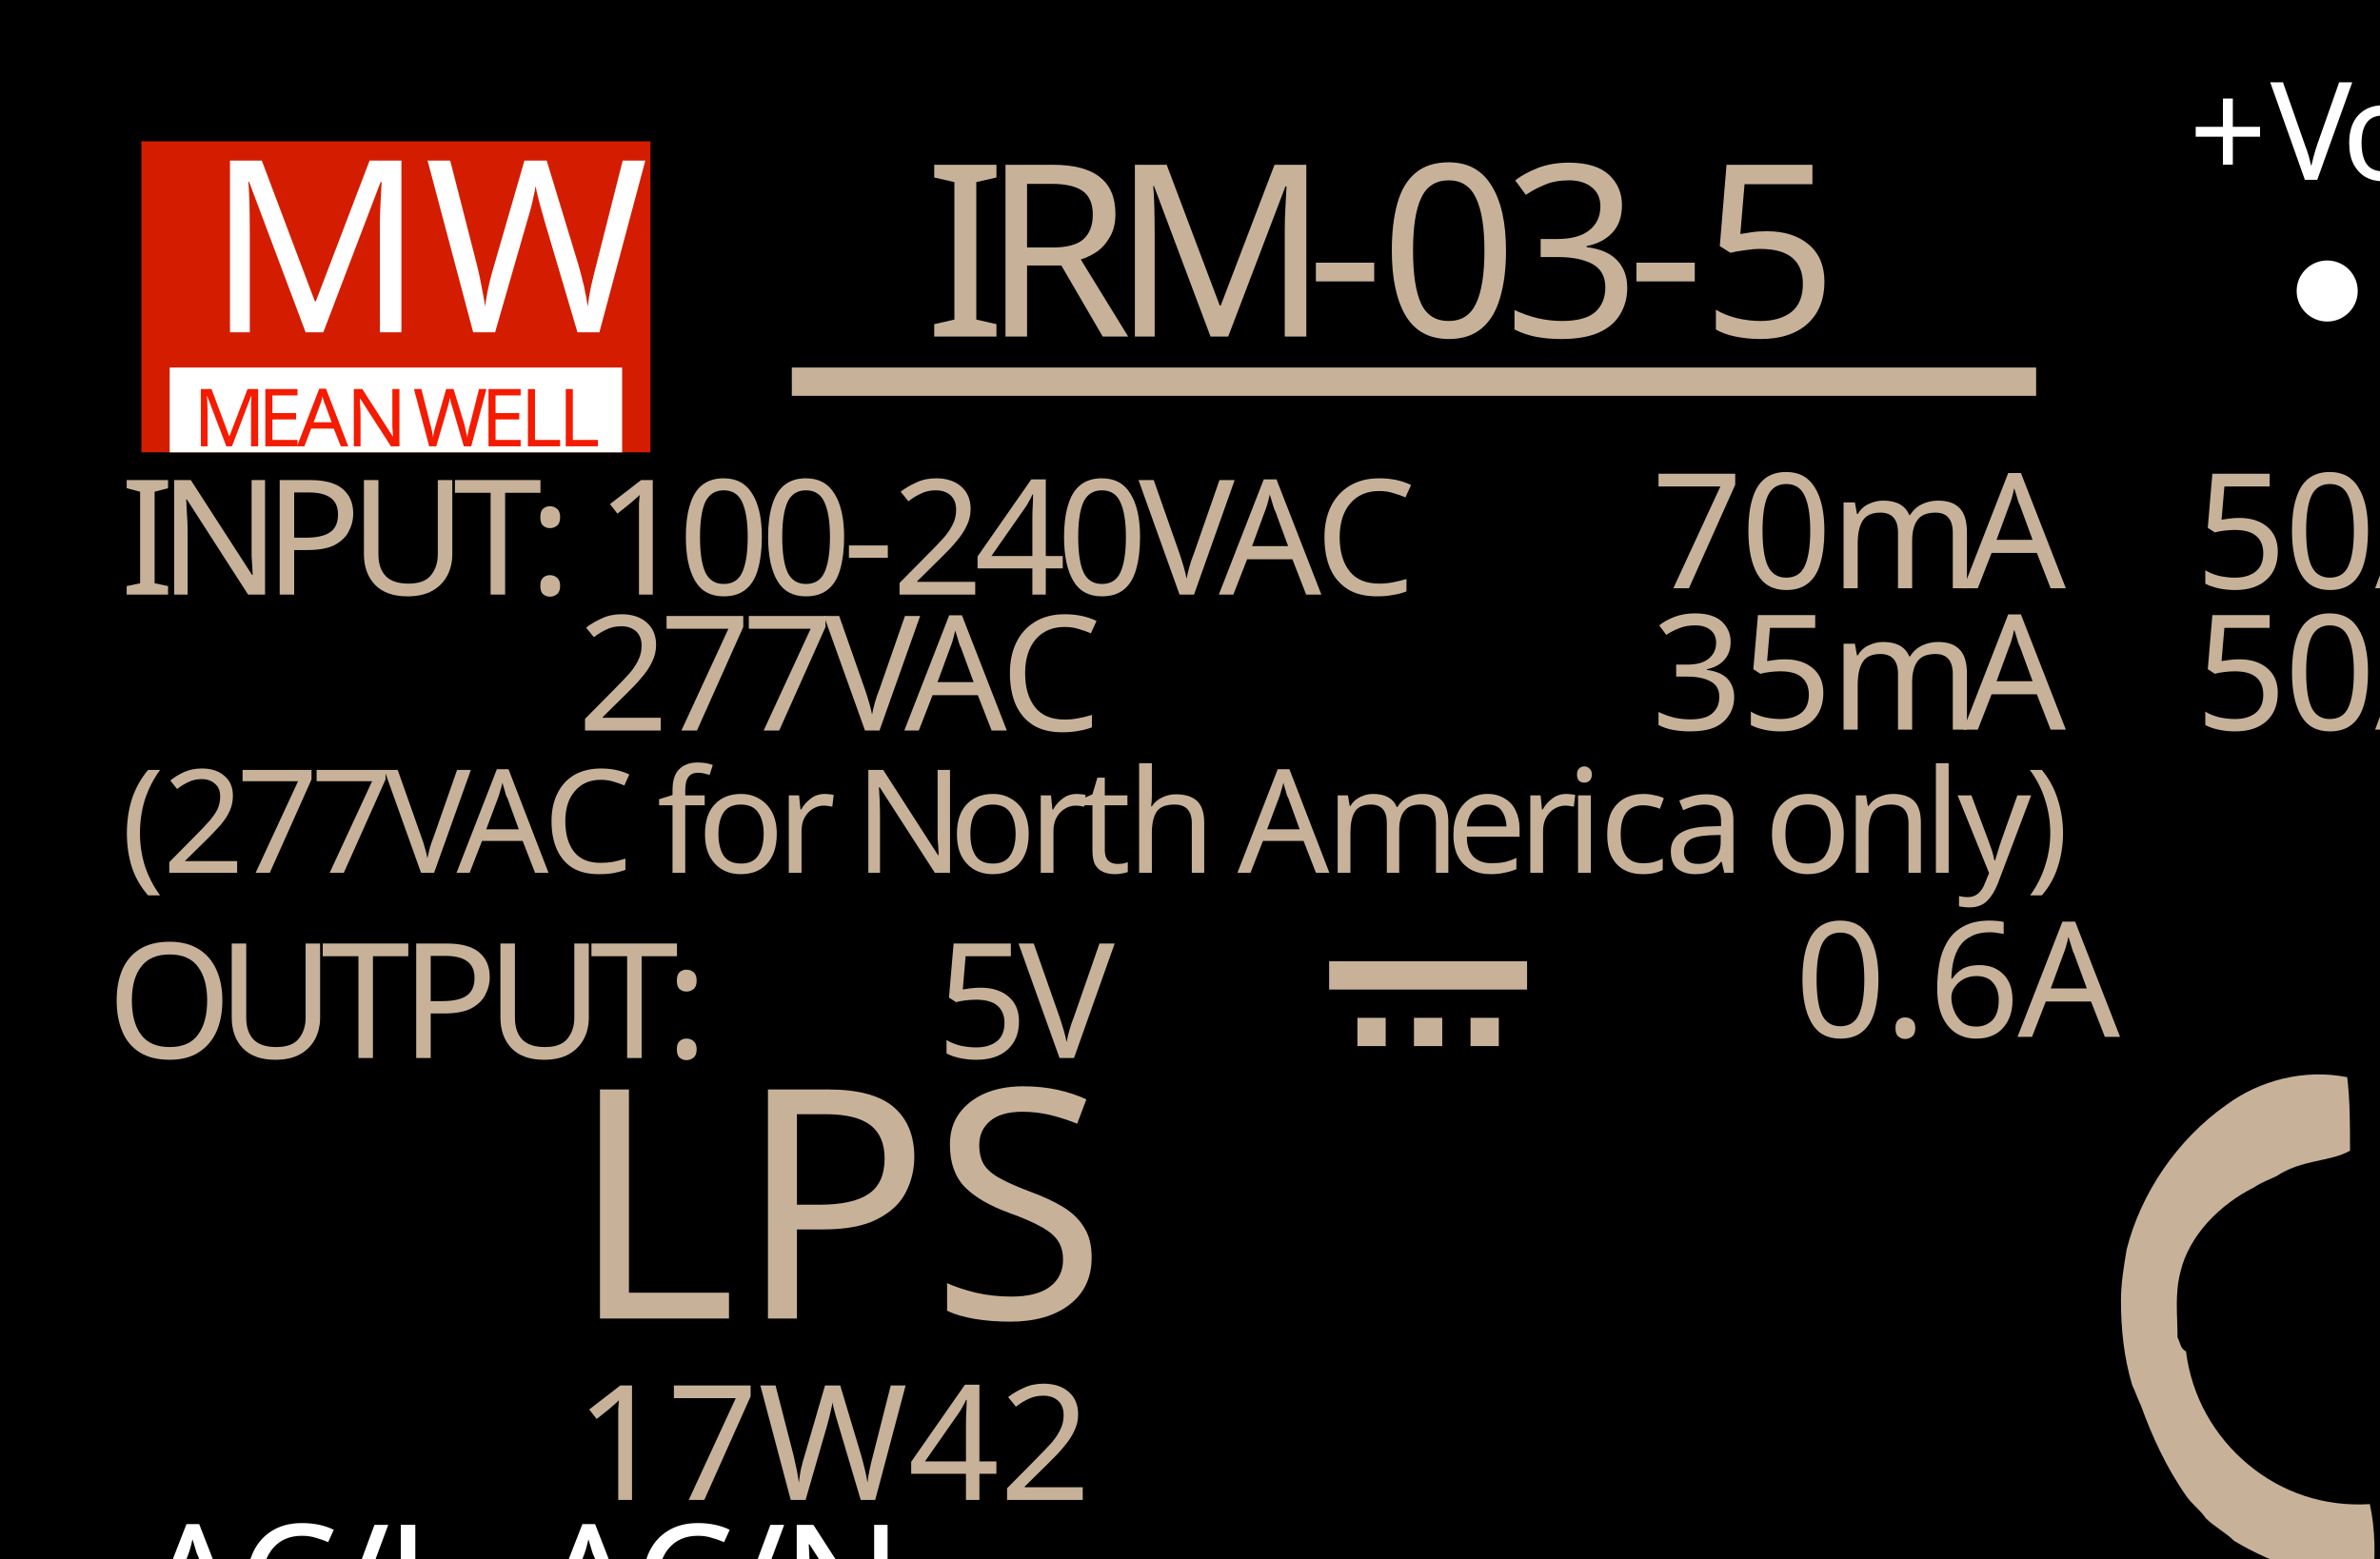
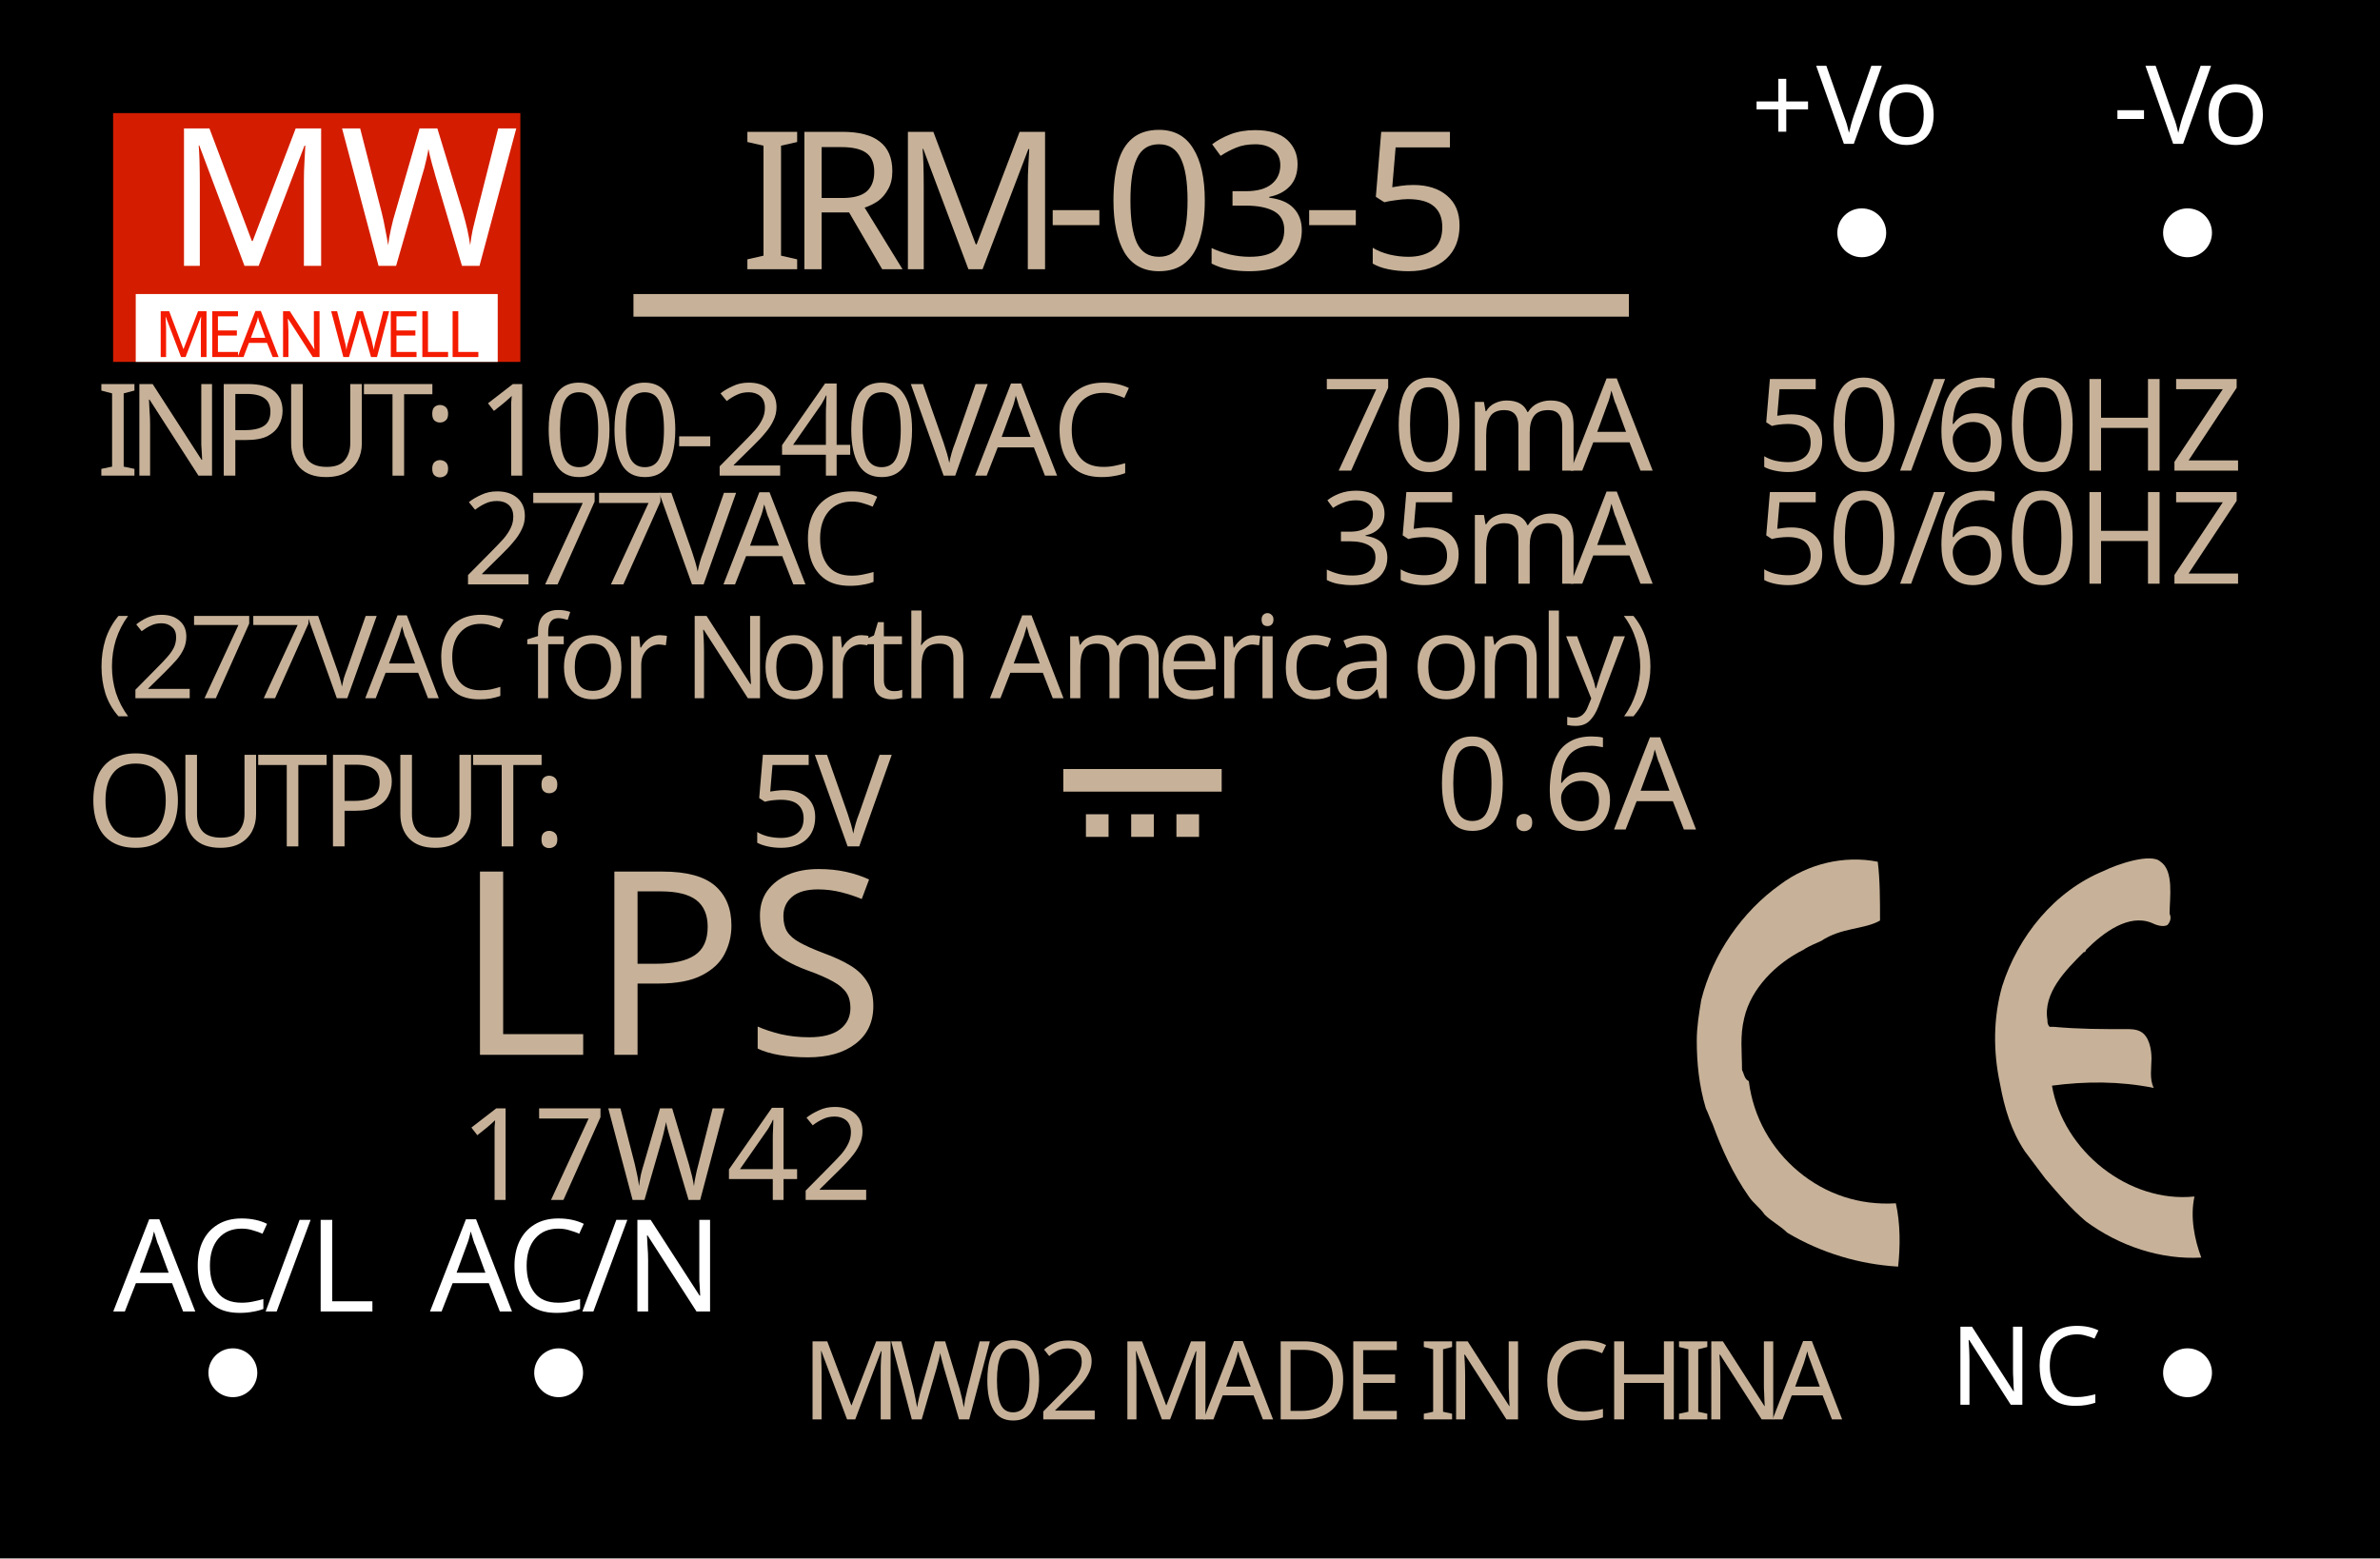
- <svg xmlns="http://www.w3.org/2000/svg" version="1.2" baseProfile="tiny" id="Layer_1" x="0px" y="0px" viewBox="0 0 105.2 68.9" xml:space="preserve">
+ <svg xmlns="http://www.w3.org/2000/svg" version="1.2" baseProfile="tiny" id="Layer_1" x="0px" y="0px" viewBox="0 0 131.5 86.125" width="131.5" height="86.125" xml:space="preserve">
  <rect width="131.5" height="86.125" />
  <g>
    <g>
      <circle id="connector5voplus" fill="#FFFFFF" cx="102.866" cy="12.866" r="1.35" />
      <path display="none" fill="#FF0000" d="M101.875,13.75c-1.25,0-2.25-1-2.25-2.25s1-2.25,2.25-2.25s2.25,1,2.25,2.25    S103.125,13.75,101.875,13.75z" />
    </g>
    <g>
      <circle id="connector4vominus" fill="#FFFFFF" cx="120.866" cy="12.866" r="1.35" />
      <path display="none" fill="#FF0000" d="M120,13.75c-1.25,0-2.25-1-2.25-2.25s1-2.25,2.25-2.25s2.25,1,2.25,2.25    S121.25,13.75,120,13.75z" />
    </g>
    <g>
      <circle id="connector3nc" fill="#FFFFFF" cx="120.866" cy="75.866" r="1.35" />
      <path display="none" fill="#FF0000" d="M120,77c-1,0-1.75-0.75-1.75-1.75S119,73.5,120,73.5s1.75,0.75,1.75,1.75    C121.75,76.25,121,77,120,77z" />
    </g>
    <g>
      <circle id="connector2acl" fill="#FFFFFF" cx="12.866" cy="75.866" r="1.35" />
      <path display="none" fill="#FF0000" d="M11.5,77c-1,0-1.75-0.75-1.75-1.75s0.75-1.75,1.75-1.75s1.75,0.75,1.75,1.75    C13.25,76.25,12.5,77,11.5,77z" />
    </g>
    <g>
      <circle id="connector1acn" fill="#FFFFFF" cx="30.866" cy="75.866" r="1.35" />
      <path display="none" fill="#FF0000" d="M29.25,77c-0.875,0-1.75-0.5-1.75-1.75s0.875-1.75,1.75-1.75S31,74,31,75.25    S30.125,77,29.25,77z" />
    </g>
  </g>
  <g id="silkscreen">
    <g id="Pin_Labels">
      <g transform="matrix(1 0 0 1 76.4063 5.3604)">
        <text transform="matrix(1 0 0 1 20.3511 2.5902)" fill="#FFFFFF" font-family="'DroidSans'" font-size="6.024px">+</text>
      </g>
      <g transform="matrix(1 0 0 1 79.2783 5.3604)">
        <text transform="matrix(1 0 0 1 21.0699 2.5902)" fill="#FFFFFF" font-family="'DroidSans'" font-size="6.024px">V</text>
      </g>
      <g transform="matrix(1 0 0 1 81.8086 5.3604)">
        <text transform="matrix(1 0 0 1 21.7017 2.5902)" fill="#FFFFFF" font-family="'DroidSans'" font-size="6.024px">o</text>
      </g>
      <g transform="matrix(1 0 0 1 90.4063 5.3604)">
        <text transform="matrix(1 0 0 1 26.3511 2.5902)" fill="#FFFFFF" font-family="'DroidSans'" font-size="6.024px">-</text>
      </g>
      <g transform="matrix(1 0 0 1 91.833 5.3604)">
        <text transform="matrix(1 0 0 1 26.7086 2.5902)" fill="#FFFFFF" font-family="'DroidSans'" font-size="6.024px">V</text>
      </g>
      <g transform="matrix(1 0 0 1 94.3623 5.3604)">
        <text transform="matrix(1 0 0 1 27.3404 2.5902)" fill="#FFFFFF" font-family="'DroidSans'" font-size="6.024px">o</text>
      </g>
      <g transform="matrix(1 0 0 1 5.0063 57.9834)">
        <text transform="matrix(1 0 0 1 1.2516 14.4956)" fill="#FFFFFF" font-family="'DroidSans'" font-size="7.087px">A</text>
      </g>
      <g transform="matrix(1 0 0 1 8.3911 57.9834)">
        <text transform="matrix(1 0 0 1 2.0978 14.4956)" fill="#FFFFFF" font-family="'DroidSans'" font-size="7.087px">C</text>
      </g>
      <g transform="matrix(1 0 0 1 11.6792 57.9834)">
        <text transform="matrix(1 0 0 1 2.92 14.4956)" fill="#FFFFFF" font-family="'DroidSans'" font-size="7.087px">/</text>
      </g>
      <g transform="matrix(1 0 0 1 13.6235 57.9834)">
        <text transform="matrix(1 0 0 1 3.4059 14.4956)" fill="#FFFFFF" font-family="'DroidSans'" font-size="7.087px">L</text>
      </g>
      <g transform="matrix(1 0 0 1 19.0063 57.9834)">
        <text transform="matrix(1 0 0 1 4.7516 14.4956)" fill="#FFFFFF" font-family="'DroidSans'" font-size="7.087px">A</text>
      </g>
      <g transform="matrix(1 0 0 1 22.3911 57.9834)">
        <text transform="matrix(1 0 0 1 5.5978 14.4956)" fill="#FFFFFF" font-family="'DroidSans'" font-size="7.087px">C</text>
      </g>
      <g transform="matrix(1 0 0 1 25.6792 57.9834)">
        <text transform="matrix(1 0 0 1 6.42 14.4956)" fill="#FFFFFF" font-family="'DroidSans'" font-size="7.087px">/</text>
      </g>
      <g transform="matrix(1 0 0 1 27.6235 57.9834)">
        <text transform="matrix(1 0 0 1 6.9059 14.4956)" fill="#FFFFFF" font-family="'DroidSans'" font-size="7.087px">N</text>
      </g>
      <g transform="matrix(1 0 0 1 84.1914 63.1064)">
        <text transform="matrix(1 0 0 1 23.5475 14.5269)" fill="#FFFFFF" font-family="'DroidSans'" font-size="6.024px">NC</text>
      </g>
    </g>
    <g>
      <g transform="matrix(1 0 0 1 4.2549 21.0298)">
        <text transform="matrix(1 0 0 1 1.0636 5.2577)" fill="#C7B299" font-family="'DroidSans'" font-size="7.087px">I</text>
      </g>
      <g transform="matrix(1 0 0 1 5.6099 21.0298)">
        <text transform="matrix(1 0 0 1 1.4024 5.2577)" fill="#C7B299" font-family="'DroidSans'" font-size="7.087px">N</text>
      </g>
      <g transform="matrix(1 0 0 1 9.3403 21.0298)">
        <text transform="matrix(1 0 0 1 2.3351 5.2577)" fill="#C7B299" font-family="'DroidSans'" font-size="7.087px">P</text>
      </g>
      <g transform="matrix(1 0 0 1 12.3564 21.0298)">
        <text transform="matrix(1 0 0 1 3.089 5.2577)" fill="#C7B299" font-family="'DroidSans'" font-size="7.087px">U</text>
      </g>
      <g transform="matrix(1 0 0 1 16.0244 21.0298)">
        <text transform="matrix(1 0 0 1 4.006 5.2577)" fill="#C7B299" font-family="'DroidSans'" font-size="7.087px">T</text>
      </g>
      <g transform="matrix(1 0 0 1 18.6943 21.0298)">
        <text transform="matrix(1 0 0 1 4.6735 5.2577)" fill="#C7B299" font-family="'DroidSans'" font-size="7.087px">:</text>
      </g>
      <g transform="matrix(1 0 0 1 19.8682 21.0298)">
		</g>
      <g transform="matrix(1 0 0 1 21.0698 21.0298)">
        <text transform="matrix(1 0 0 1 5.2677 5.2577)" fill="#C7B299" font-family="'DroidSans'" font-size="7.087px">1</text>
      </g>
      <g transform="matrix(1 0 0 1 23.978 21.0298)">
        <text transform="matrix(1 0 0 1 5.9943 5.2577)" fill="#C7B299" font-family="'DroidSans'" font-size="7.087px">0</text>
      </g>
      <g transform="matrix(1 0 0 1 26.8862 21.0298)">
        <text transform="matrix(1 0 0 1 6.7218 5.2577)" fill="#C7B299" font-family="'DroidSans'" font-size="7.087px">0</text>
      </g>
      <g transform="matrix(1 0 0 1 29.7944 21.0298)">
        <text transform="matrix(1 0 0 1 7.4484 5.2577)" fill="#C7B299" font-family="'DroidSans'" font-size="7.087px">-</text>
      </g>
      <g transform="matrix(1 0 0 1 31.5352 21.0298)">
        <text transform="matrix(1 0 0 1 7.8838 5.2577)" fill="#C7B299" font-family="'DroidSans'" font-size="7.087px">2</text>
      </g>
      <g transform="matrix(1 0 0 1 34.4434 21.0298)">
        <text transform="matrix(1 0 0 1 8.6109 5.2577)" fill="#C7B299" font-family="'DroidSans'" font-size="7.087px">4</text>
      </g>
      <g transform="matrix(1 0 0 1 37.3516 21.0298)">
        <text transform="matrix(1 0 0 1 9.3379 5.2577)" fill="#C7B299" font-family="'DroidSans'" font-size="7.087px">0</text>
      </g>
      <g transform="matrix(1 0 0 1 40.2598 21.0298)">
        <text transform="matrix(1 0 0 1 10.065 5.2577)" fill="#C7B299" font-family="'DroidSans'" font-size="7.087px">V</text>
      </g>
      <g transform="matrix(1 0 0 1 43.1001 21.0298)">
        <text transform="matrix(1 0 0 1 10.775 5.2577)" fill="#C7B299" font-family="'DroidSans'" font-size="7.087px">A</text>
      </g>
      <g transform="matrix(1 0 0 1 46.4849 21.0298)">
        <text transform="matrix(1 0 0 1 11.6212 5.2577)" fill="#C7B299" font-family="'DroidSans'" font-size="7.087px">C</text>
      </g>
      <g transform="matrix(1 0 0 1 32.6982 11.9033)">
        <text transform="matrix(1 0 0 1 8.1745 2.976)" fill="#C7B299" font-family="'DroidSans'" font-size="10.63px">I</text>
      </g>
      <g transform="matrix(1 0 0 1 34.7305 11.9033)">
        <text transform="matrix(1 0 0 1 8.6827 2.976)" fill="#C7B299" font-family="'DroidSans'" font-size="10.63px">R</text>
      </g>
      <g transform="matrix(1 0 0 1 39.3057 11.9033)">
        <text transform="matrix(1 0 0 1 9.8267 2.976)" fill="#C7B299" font-family="'DroidSans'" font-size="10.63px">M</text>
      </g>
      <g transform="matrix(1 0 0 1 46.1938 11.9033)">
        <text transform="matrix(1 0 0 1 11.5485 2.976)" fill="#C7B299" font-family="'DroidSans'" font-size="10.63px">-</text>
      </g>
      <g transform="matrix(1 0 0 1 48.8042 11.9033)">
        <text transform="matrix(1 0 0 1 12.2013 2.976)" fill="#C7B299" font-family="'DroidSans'" font-size="10.63px">0</text>
      </g>
      <g transform="matrix(1 0 0 1 53.167 11.9033)">
        <text transform="matrix(1 0 0 1 13.2916 2.976)" fill="#C7B299" font-family="'DroidSans'" font-size="10.63px">3</text>
      </g>
      <g transform="matrix(1 0 0 1 57.5293 11.9033)">
        <text transform="matrix(1 0 0 1 14.3824 2.976)" fill="#C7B299" font-family="'DroidSans'" font-size="10.63px">-</text>
      </g>
      <g transform="matrix(1 0 0 1 60.1396 11.9033)">
        <text transform="matrix(1 0 0 1 15.0348 2.976)" fill="#C7B299" font-family="'DroidSans'" font-size="10.63px">5</text>
      </g>
      <rect x="35" y="16.25" fill="#C7B299" width="55" height="1.25" />
      <g>
        <rect x="6.25" y="6.25" fill="#D41D00" width="22.5" height="13.75" />
        <g transform="matrix(1 0 0 1 7.3076 11.7544)">
          <text transform="matrix(1 0 0 1 1.8268 2.9384)" fill="#FFFFFF" font-family="'DroidSans'" font-size="10.63px">MW</text>
        </g>
        <rect x="7.5" y="16.25" fill="#FFFFFF" width="20" height="3.75" />
        <g transform="matrix(1 0 0 1 6.8286 15.7856)">
          <text transform="matrix(1 0 0 1 1.7071 3.9463)" fill="#F41B00" font-family="'DroidSans'" font-size="3.543px">M</text>
        </g>
        <g transform="matrix(1 0 0 1 9.1074 15.7856)">
          <text transform="matrix(1 0 0 1 2.277 3.9463)" fill="#F41B00" font-family="'DroidSans'" font-size="3.543px">E</text>
        </g>
        <g transform="matrix(1 0 0 1 10.5024 15.7856)">
          <text transform="matrix(1 0 0 1 2.6256 3.9463)" fill="#F41B00" font-family="'DroidSans'" font-size="3.543px">A</text>
        </g>
        <g transform="matrix(1 0 0 1 12.2368 15.7856)">
          <text transform="matrix(1 0 0 1 3.0592 3.9463)" fill="#F41B00" font-family="'DroidSans'" font-size="3.543px">N</text>
        </g>
        <g transform="matrix(1 0 0 1 14.1021 15.7856)">
			</g>
        <g transform="matrix(1 0 0 1 14.6011 15.7856)">
          <text transform="matrix(1 0 0 1 3.6505 3.9463)" fill="#F41B00" font-family="'DroidSans'" font-size="3.543px">W</text>
        </g>
        <g transform="matrix(1 0 0 1 16.999 15.7856)">
          <text transform="matrix(1 0 0 1 4.2496 3.9463)" fill="#F41B00" font-family="'DroidSans'" font-size="3.543px">E</text>
        </g>
        <g transform="matrix(1 0 0 1 18.3936 15.7856)">
          <text transform="matrix(1 0 0 1 4.5982 3.9463)" fill="#F41B00" font-family="'DroidSans'" font-size="3.543px">L</text>
        </g>
        <g transform="matrix(1 0 0 1 19.7314 15.7856)">
          <text transform="matrix(1 0 0 1 4.9328 3.9463)" fill="#F41B00" font-family="'DroidSans'" font-size="3.543px">L</text>
        </g>
      </g>
      <g transform="matrix(1 0 0 1 58.3975 20.8066)">
        <text transform="matrix(1 0 0 1 14.5992 5.2017)" fill="#C7B299" font-family="'DroidSans'" font-size="7.087px">7</text>
      </g>
      <g transform="matrix(1 0 0 1 61.5503 20.8066)">
        <text transform="matrix(1 0 0 1 15.3878 5.2017)" fill="#C7B299" font-family="'DroidSans'" font-size="7.087px">0</text>
      </g>
      <g transform="matrix(1 0 0 1 64.7037 20.8066)">
        <text transform="matrix(1 0 0 1 16.1758 5.2017)" fill="#C7B299" font-family="'DroidSans'" font-size="7.087px">m</text>
      </g>
      <g transform="matrix(1 0 0 1 69.4258 20.8066)">
        <text transform="matrix(1 0 0 1 17.356 5.2017)" fill="#C7B299" font-family="'DroidSans'" font-size="7.087px">A</text>
      </g>
      <g transform="matrix(1 0 0 1 72.8946 20.8066)">
		</g>
      <g transform="matrix(1 0 0 1 74.4698 20.8066)">
		</g>
      <g transform="matrix(1 0 0 1 76.045 20.8066)">
		</g>
      <g transform="matrix(1 0 0 1 77.6202 20.8066)">
        <text transform="matrix(1 0 0 1 19.4048 5.2017)" fill="#C7B299" font-family="'DroidSans'" font-size="7.087px">5</text>
      </g>
      <g transform="matrix(1 0 0 1 80.773 20.8066)">
        <text transform="matrix(1 0 0 1 20.1934 5.2017)" fill="#C7B299" font-family="'DroidSans'" font-size="7.087px">0</text>
      </g>
      <g transform="matrix(1 0 0 1 83.9258 20.8066)">
        <text transform="matrix(1 0 0 1 20.981 5.2017)" fill="#C7B299" font-family="'DroidSans'" font-size="7.087px">/</text>
      </g>
      <g transform="matrix(1 0 0 1 85.501 20.8066)">
        <text transform="matrix(1 0 0 1 21.3756 5.2017)" fill="#C7B299" font-family="'DroidSans'" font-size="7.087px">6</text>
      </g>
      <g transform="matrix(1 0 0 1 88.6538 20.8066)">
        <text transform="matrix(1 0 0 1 22.1632 5.2017)" fill="#C7B299" font-family="'DroidSans'" font-size="7.087px">0</text>
      </g>
      <g transform="matrix(1 0 0 1 91.8072 20.8066)">
        <text transform="matrix(1 0 0 1 22.9522 5.2017)" fill="#C7B299" font-family="'DroidSans'" font-size="7.087px">H</text>
      </g>
      <g transform="matrix(1 0 0 1 95.9009 20.8066)">
        <text transform="matrix(1 0 0 1 23.9757 5.2017)" fill="#C7B299" font-family="'DroidSans'" font-size="7.087px">Z</text>
      </g>
      <g transform="matrix(1 0 0 1 58.3975 25.8066)">
        <text transform="matrix(1 0 0 1 14.5992 6.4517)" fill="#C7B299" font-family="'DroidSans'" font-size="7.087px">3</text>
      </g>
      <g transform="matrix(1 0 0 1 61.5503 25.8066)">
        <text transform="matrix(1 0 0 1 15.3878 6.4517)" fill="#C7B299" font-family="'DroidSans'" font-size="7.087px">5</text>
      </g>
      <g transform="matrix(1 0 0 1 64.7037 25.8066)">
        <text transform="matrix(1 0 0 1 16.1758 6.4517)" fill="#C7B299" font-family="'DroidSans'" font-size="7.087px">m</text>
      </g>
      <g transform="matrix(1 0 0 1 69.4258 25.8066)">
        <text transform="matrix(1 0 0 1 17.356 6.4517)" fill="#C7B299" font-family="'DroidSans'" font-size="7.087px">A</text>
      </g>
      <g transform="matrix(1 0 0 1 72.8946 25.8066)">
		</g>
      <g transform="matrix(1 0 0 1 74.4698 25.8066)">
		</g>
      <g transform="matrix(1 0 0 1 76.045 25.8066)">
		</g>
      <g transform="matrix(1 0 0 1 77.6202 25.8066)">
        <text transform="matrix(1 0 0 1 19.4048 6.4517)" fill="#C7B299" font-family="'DroidSans'" font-size="7.087px">5</text>
      </g>
      <g transform="matrix(1 0 0 1 80.773 25.8066)">
        <text transform="matrix(1 0 0 1 20.1934 6.4517)" fill="#C7B299" font-family="'DroidSans'" font-size="7.087px">0</text>
      </g>
      <g transform="matrix(1 0 0 1 83.9258 25.8066)">
        <text transform="matrix(1 0 0 1 20.981 6.4517)" fill="#C7B299" font-family="'DroidSans'" font-size="7.087px">/</text>
      </g>
      <g transform="matrix(1 0 0 1 85.501 25.8066)">
        <text transform="matrix(1 0 0 1 21.3756 6.4517)" fill="#C7B299" font-family="'DroidSans'" font-size="7.087px">6</text>
      </g>
      <g transform="matrix(1 0 0 1 88.6538 25.8066)">
        <text transform="matrix(1 0 0 1 22.1632 6.4517)" fill="#C7B299" font-family="'DroidSans'" font-size="7.087px">0</text>
      </g>
      <g transform="matrix(1 0 0 1 91.8072 25.8066)">
        <text transform="matrix(1 0 0 1 22.9522 6.4517)" fill="#C7B299" font-family="'DroidSans'" font-size="7.087px">H</text>
      </g>
      <g transform="matrix(1 0 0 1 95.9009 25.8066)">
        <text transform="matrix(1 0 0 1 23.9757 6.4517)" fill="#C7B299" font-family="'DroidSans'" font-size="7.087px">Z</text>
      </g>
      <g transform="matrix(1 0 0 1 20.4126 25.8379)">
        <text transform="matrix(1 0 0 1 5.1031 6.4594)" fill="#C7B299" font-family="'DroidSans'" font-size="7.087px">2</text>
      </g>
      <g transform="matrix(1 0 0 1 23.3208 25.8379)">
        <text transform="matrix(1 0 0 1 5.8302 6.4594)" fill="#C7B299" font-family="'DroidSans'" font-size="7.087px">7</text>
      </g>
      <g transform="matrix(1 0 0 1 26.229 25.8379)">
        <text transform="matrix(1 0 0 1 6.5572 6.4594)" fill="#C7B299" font-family="'DroidSans'" font-size="7.087px">7</text>
      </g>
      <g transform="matrix(1 0 0 1 29.1372 25.8379)">
        <text transform="matrix(1 0 0 1 7.2843 6.4594)" fill="#C7B299" font-family="'DroidSans'" font-size="7.087px">V</text>
      </g>
      <g transform="matrix(1 0 0 1 31.9775 25.8379)">
        <text transform="matrix(1 0 0 1 7.9943 6.4594)" fill="#C7B299" font-family="'DroidSans'" font-size="7.087px">A</text>
      </g>
      <g transform="matrix(1 0 0 1 35.3623 25.8379)">
        <text transform="matrix(1 0 0 1 8.8404 6.4594)" fill="#C7B299" font-family="'DroidSans'" font-size="7.087px">C</text>
      </g>
      <g transform="matrix(1 0 0 1 4.2866 30.8691)">
        <text transform="matrix(1 0 0 1 1.0714 7.7173)" fill="#C7B299" font-family="'DroidSans'" font-size="6.378px">(</text>
      </g>
      <g transform="matrix(1 0 0 1 5.7358 30.8691)">
        <text transform="matrix(1 0 0 1 1.4337 7.7173)" fill="#C7B299" font-family="'DroidSans'" font-size="6.378px">2</text>
      </g>
      <g transform="matrix(1 0 0 1 8.353 30.8691)">
        <text transform="matrix(1 0 0 1 2.088 7.7173)" fill="#C7B299" font-family="'DroidSans'" font-size="6.378px">7</text>
      </g>
      <g transform="matrix(1 0 0 1 10.9707 30.8691)">
        <text transform="matrix(1 0 0 1 2.7428 7.7173)" fill="#C7B299" font-family="'DroidSans'" font-size="6.378px">7</text>
      </g>
      <g transform="matrix(1 0 0 1 13.5879 30.8691)">
        <text transform="matrix(1 0 0 1 3.3971 7.7173)" fill="#C7B299" font-family="'DroidSans'" font-size="6.378px">V</text>
      </g>
      <g transform="matrix(1 0 0 1 16.1445 30.8691)">
        <text transform="matrix(1 0 0 1 4.0363 7.7173)" fill="#C7B299" font-family="'DroidSans'" font-size="6.378px">A</text>
      </g>
      <g transform="matrix(1 0 0 1 19.1904 30.8691)">
        <text transform="matrix(1 0 0 1 4.7975 7.7173)" fill="#C7B299" font-family="'DroidSans'" font-size="6.378px">C</text>
      </g>
      <g transform="matrix(1 0 0 1 22.1499 30.8691)">
		</g>
      <g transform="matrix(1 0 0 1 23.2314 30.8691)">
        <text transform="matrix(1 0 0 1 5.8078 7.7173)" fill="#C7B299" font-family="'DroidSans'" font-size="6.378px">f</text>
      </g>
      <g transform="matrix(1 0 0 1 24.6548 30.8691)">
        <text transform="matrix(1 0 0 1 6.1637 7.7173)" fill="#C7B299" font-family="'DroidSans'" font-size="6.378px">o</text>
      </g>
      <g transform="matrix(1 0 0 1 27.4561 30.8691)">
        <text transform="matrix(1 0 0 1 6.8638 7.7173)" fill="#C7B299" font-family="'DroidSans'" font-size="6.378px">r</text>
      </g>
      <g transform="matrix(1 0 0 1 29.1245 30.8691)">
		</g>
      <g transform="matrix(1 0 0 1 30.2061 30.8691)">
        <text transform="matrix(1 0 0 1 7.5513 7.7173)" fill="#C7B299" font-family="'DroidSans'" font-size="6.378px">N</text>
      </g>
      <g transform="matrix(1 0 0 1 33.5635 30.8691)">
        <text transform="matrix(1 0 0 1 8.3907 7.7173)" fill="#C7B299" font-family="'DroidSans'" font-size="6.378px">o</text>
      </g>
      <g transform="matrix(1 0 0 1 36.3647 30.8691)">
        <text transform="matrix(1 0 0 1 9.091 7.7173)" fill="#C7B299" font-family="'DroidSans'" font-size="6.378px">r</text>
      </g>
      <g transform="matrix(1 0 0 1 38.1553 30.8691)">
        <text transform="matrix(1 0 0 1 9.5386 7.7173)" fill="#C7B299" font-family="'DroidSans'" font-size="6.378px">t</text>
      </g>
      <g transform="matrix(1 0 0 1 39.8442 30.8691)">
        <text transform="matrix(1 0 0 1 9.9611 7.7173)" fill="#C7B299" font-family="'DroidSans'" font-size="6.378px">h</text>
      </g>
      <g transform="matrix(1 0 0 1 42.6763 30.8691)">
		</g>
      <g transform="matrix(1 0 0 1 43.7578 30.8691)">
        <text transform="matrix(1 0 0 1 10.9396 7.7173)" fill="#C7B299" font-family="'DroidSans'" font-size="6.378px">A</text>
      </g>
      <g transform="matrix(1 0 0 1 46.8652 30.8691)">
        <text transform="matrix(1 0 0 1 11.7164 7.7173)" fill="#C7B299" font-family="'DroidSans'" font-size="6.378px">m</text>
      </g>
      <g transform="matrix(1 0 0 1 51.1206 30.8691)">
        <text transform="matrix(1 0 0 1 12.7804 7.7173)" fill="#C7B299" font-family="'DroidSans'" font-size="6.378px">e</text>
      </g>
      <g transform="matrix(1 0 0 1 53.6768 30.8691)">
        <text transform="matrix(1 0 0 1 13.4195 7.7173)" fill="#C7B299" font-family="'DroidSans'" font-size="6.378px">r</text>
      </g>
      <g transform="matrix(1 0 0 1 55.3652 30.8691)">
        <text transform="matrix(1 0 0 1 13.8414 7.7173)" fill="#C7B299" font-family="'DroidSans'" font-size="6.378px">i</text>
      </g>
      <g transform="matrix(1 0 0 1 56.5596 30.8691)">
        <text transform="matrix(1 0 0 1 14.1402 7.7173)" fill="#C7B299" font-family="'DroidSans'" font-size="6.378px">c</text>
      </g>
      <g transform="matrix(1 0 0 1 58.8457 30.8691)">
        <text transform="matrix(1 0 0 1 14.7115 7.7173)" fill="#C7B299" font-family="'DroidSans'" font-size="6.378px">a</text>
      </g>
      <g transform="matrix(1 0 0 1 61.3047 30.8691)">
		</g>
      <g transform="matrix(1 0 0 1 62.3857 30.8691)">
        <text transform="matrix(1 0 0 1 15.5963 7.7173)" fill="#C7B299" font-family="'DroidSans'" font-size="6.378px">o</text>
      </g>
      <g transform="matrix(1 0 0 1 65.1875 30.8691)">
        <text transform="matrix(1 0 0 1 16.2965 7.7173)" fill="#C7B299" font-family="'DroidSans'" font-size="6.378px">n</text>
      </g>
      <g transform="matrix(1 0 0 1 68.0195 30.8691)">
        <text transform="matrix(1 0 0 1 17.0045 7.7173)" fill="#C7B299" font-family="'DroidSans'" font-size="6.378px">l</text>
      </g>
      <g transform="matrix(1 0 0 1 69.2236 30.8691)">
        <text transform="matrix(1 0 0 1 17.3063 7.7173)" fill="#C7B299" font-family="'DroidSans'" font-size="6.378px">y</text>
      </g>
      <g transform="matrix(1 0 0 1 71.626 30.8691)">
        <text transform="matrix(1 0 0 1 17.9068 7.7173)" fill="#C7B299" font-family="'DroidSans'" font-size="6.378px">)</text>
      </g>
      <g transform="matrix(1 0 0 1 3.7759 37.4219)">
        <text transform="matrix(1 0 0 1 0.9439 9.3549)" fill="#C7B299" font-family="'DroidSans'" font-size="7.087px">O</text>
      </g>
      <g transform="matrix(1 0 0 1 7.6821 37.4219)">
        <text transform="matrix(1 0 0 1 1.9205 9.3549)" fill="#C7B299" font-family="'DroidSans'" font-size="7.087px">U</text>
      </g>
      <g transform="matrix(1 0 0 1 11.3501 37.4219)">
        <text transform="matrix(1 0 0 1 2.8375 9.3549)" fill="#C7B299" font-family="'DroidSans'" font-size="7.087px">T</text>
      </g>
      <g transform="matrix(1 0 0 1 14.1675 37.4219)">
        <text transform="matrix(1 0 0 1 3.5421 9.3549)" fill="#C7B299" font-family="'DroidSans'" font-size="7.087px">P</text>
      </g>
      <g transform="matrix(1 0 0 1 17.1836 37.4219)">
        <text transform="matrix(1 0 0 1 4.296 9.3549)" fill="#C7B299" font-family="'DroidSans'" font-size="7.087px">U</text>
      </g>
      <g transform="matrix(1 0 0 1 20.8516 37.4219)">
        <text transform="matrix(1 0 0 1 5.2129 9.3549)" fill="#C7B299" font-family="'DroidSans'" font-size="7.087px">T</text>
      </g>
      <g transform="matrix(1 0 0 1 23.522 37.4219)">
        <text transform="matrix(1 0 0 1 5.8804 9.3549)" fill="#C7B299" font-family="'DroidSans'" font-size="7.087px">:</text>
      </g>
      <g transform="matrix(1 0 0 1 24.6953 37.4219)">
		</g>
      <g transform="matrix(1 0 0 1 25.897 37.4219)">
		</g>
      <g transform="matrix(1 0 0 1 27.0991 37.4219)">
		</g>
      <g transform="matrix(1 0 0 1 28.3008 37.4219)">
		</g>
      <g transform="matrix(1 0 0 1 29.5024 37.4219)">
		</g>
      <g transform="matrix(1 0 0 1 30.7046 37.4219)">
		</g>
      <g transform="matrix(1 0 0 1 31.9063 37.4219)">
		</g>
      <g transform="matrix(1 0 0 1 33.1079 37.4219)">
        <text transform="matrix(1 0 0 1 8.277 9.3549)" fill="#C7B299" font-family="'DroidSans'" font-size="7.087px">5</text>
      </g>
      <g transform="matrix(1 0 0 1 36.0166 37.4219)">
        <text transform="matrix(1 0 0 1 9.004 9.3549)" fill="#C7B299" font-family="'DroidSans'" font-size="7.087px">V</text>
      </g>
      <path fill="#C7B299" d="M103.875,50.875c0-1.125,0-2.25-0.125-3.25c-1.875-0.375-3.875,0.125-5.375,1.25    c-2.125,1.5-3.75,3.875-4.375,6.375c-0.125,0.75-0.25,1.5-0.25,2.25c0,1.25,0.125,2.5,0.5,3.75c0.125,0.25,0.25,0.625,0.375,0.875    c0.5,1.375,1.125,2.75,2,4c0.25,0.375,0.625,0.625,0.875,1c0.375,0.375,0.875,0.625,1.25,1c1.875,1.125,4,1.75,6.125,1.875    c0.125-1.125,0.125-2.375-0.125-3.5c-2,0.125-3.875-0.5-5.375-1.75s-2.5-3-2.75-5c-0.25-0.125-0.25-0.375-0.375-0.625    c0-1-0.125-1.875,0.125-2.875c0.375-1.625,1.75-3,3.25-3.75c0.375-0.25,0.75-0.375,1-0.5C101.75,51.25,103,51.375,103.875,50.875z    " />
      <path fill="#C7B299" d="M116.25,48.125c-2.75,1.125-4.75,3.625-5.625,6.375c-0.5,1.75-0.5,3.625-0.125,5.375    c0.25,1.375,0.625,2.625,1.375,3.75c0.375,0.5,0.75,1,1.125,1.5c0.75,0.875,1.375,1.625,2.25,2.375    c1.875,1.375,4.125,2.125,6.375,2c-0.375-1-0.625-2.25-0.375-3.375c-3.625,0.375-7.25-2.5-7.875-6.125    c1.875-0.25,3.75-0.25,5.625,0.125c-0.25-0.5-0.125-1.125-0.125-1.625s-0.125-1.25-0.625-1.5c-0.25-0.125-0.5-0.125-0.75-0.125    c-1.375,0-2.625,0-4-0.125c-0.125,0-0.25,0-0.25,0c-0.125-0.125-0.125-0.25-0.125-0.375c-0.25-1.5,1-2.75,2-3.75    c0.125,0,0.125-0.125,0.125-0.125c1-1,2.375-2,3.625-1.5c0.25,0.125,0.625,0.25,0.875,0.125C119.875,51,120,50.75,119.875,50.5    c0-0.875,0.25-2.375-0.5-2.875C118.875,47.125,117,47.75,116.25,48.125z" />
      <g transform="matrix(1 0 0 1 35.4536 62.7539)">
        <text transform="matrix(1 0 0 1 8.8634 15.6889)" fill="#C7B299" font-family="'DroidSans'" font-size="6.024px">M</text>
      </g>
      <g transform="matrix(1 0 0 1 39.3281 62.7539)">
        <text transform="matrix(1 0 0 1 9.8322 15.6889)" fill="#C7B299" font-family="'DroidSans'" font-size="6.024px">W</text>
      </g>
      <g transform="matrix(1 0 0 1 43.4048 62.7539)">
        <text transform="matrix(1 0 0 1 10.8512 15.6889)" fill="#C7B299" font-family="'DroidSans'" font-size="6.024px">0</text>
      </g>
      <g transform="matrix(1 0 0 1 45.8765 62.7539)">
        <text transform="matrix(1 0 0 1 11.4693 15.6889)" fill="#C7B299" font-family="'DroidSans'" font-size="6.024px">2</text>
      </g>
      <g transform="matrix(1 0 0 1 48.3486 62.7539)">
		</g>
      <g transform="matrix(1 0 0 1 49.3701 62.7539)">
        <text transform="matrix(1 0 0 1 12.3424 15.6889)" fill="#C7B299" font-family="'DroidSans'" font-size="6.024px">M</text>
      </g>
      <g transform="matrix(1 0 0 1 53.1963 62.7539)">
        <text transform="matrix(1 0 0 1 13.2994 15.6889)" fill="#C7B299" font-family="'DroidSans'" font-size="6.024px">A</text>
      </g>
      <g transform="matrix(1 0 0 1 56.1455 62.7539)">
        <text transform="matrix(1 0 0 1 14.0367 15.6889)" fill="#C7B299" font-family="'DroidSans'" font-size="6.024px">D</text>
      </g>
      <g transform="matrix(1 0 0 1 59.3545 62.7539)">
        <text transform="matrix(1 0 0 1 14.8385 15.6889)" fill="#C7B299" font-family="'DroidSans'" font-size="6.024px">E</text>
      </g>
      <g transform="matrix(1 0 0 1 61.7256 62.7539)">
		</g>
      <g transform="matrix(1 0 0 1 62.7471 62.7539)">
        <text transform="matrix(1 0 0 1 15.6871 15.6889)" fill="#C7B299" font-family="'DroidSans'" font-size="6.024px">I</text>
      </g>
      <g transform="matrix(1 0 0 1 63.8994 62.7539)">
        <text transform="matrix(1 0 0 1 15.9752 15.6889)" fill="#C7B299" font-family="'DroidSans'" font-size="6.024px">N</text>
      </g>
      <g transform="matrix(1 0 0 1 67.0693 62.7539)">
		</g>
      <g transform="matrix(1 0 0 1 68.0908 62.7539)">
        <text transform="matrix(1 0 0 1 17.0231 15.6889)" fill="#C7B299" font-family="'DroidSans'" font-size="6.024px">C</text>
      </g>
      <g transform="matrix(1 0 0 1 70.8857 62.7539)">
        <text transform="matrix(1 0 0 1 17.7213 15.6889)" fill="#C7B299" font-family="'DroidSans'" font-size="6.024px">H</text>
      </g>
      <g transform="matrix(1 0 0 1 74.0283 62.7539)">
        <text transform="matrix(1 0 0 1 18.5074 15.6889)" fill="#C7B299" font-family="'DroidSans'" font-size="6.024px">I</text>
      </g>
      <g transform="matrix(1 0 0 1 75.1797 62.7539)">
        <text transform="matrix(1 0 0 1 18.7945 15.6889)" fill="#C7B299" font-family="'DroidSans'" font-size="6.024px">N</text>
      </g>
      <g transform="matrix(1 0 0 1 78.3506 62.7539)">
        <text transform="matrix(1 0 0 1 19.5875 15.6889)" fill="#C7B299" font-family="'DroidSans'" font-size="6.024px">A</text>
      </g>
      <g transform="matrix(1 0 0 1 20.3364 53.0527)">
        <text transform="matrix(1 0 0 1 5.0841 13.2632)" fill="#C7B299" font-family="'DroidSans'" font-size="7.087px">17W42</text>
      </g>
      <g transform="matrix(1 0 0 1 63.4619 36.6729)">
        <text transform="matrix(1 0 0 1 15.8658 9.1684)" fill="#C7B299" font-family="'DroidSans'" font-size="7.087px">0</text>
      </g>
      <g transform="matrix(1 0 0 1 66.6147 36.6729)">
        <text transform="matrix(1 0 0 1 16.6535 9.1684)" fill="#C7B299" font-family="'DroidSans'" font-size="7.087px">.</text>
      </g>
      <g transform="matrix(1 0 0 1 68.1899 36.6729)">
        <text transform="matrix(1 0 0 1 17.048 9.1684)" fill="#C7B299" font-family="'DroidSans'" font-size="7.087px">6</text>
      </g>
      <g transform="matrix(1 0 0 1 71.3428 36.6729)">
        <text transform="matrix(1 0 0 1 17.8355 9.1684)" fill="#C7B299" font-family="'DroidSans'" font-size="7.087px">A</text>
      </g>
      <rect x="58.75" y="42.5" fill="#C7B299" width="8.75" height="1.25" />
      <rect x="60" y="45" fill="#C7B299" width="1.25" height="1.25" />
      <rect x="62.5" y="45" fill="#C7B299" width="1.25" height="1.25" />
      <rect x="65" y="45" fill="#C7B299" width="1.25" height="1.25" />
      <g transform="matrix(1 0 0 1 20.1152 46.6348)">
        <text transform="matrix(1 0 0 1 5.0289 11.6586)" fill="#C7B299" font-family="'DroidSans'" font-size="14.173px">LPS</text>
      </g>
    </g>
  </g>
</svg>
